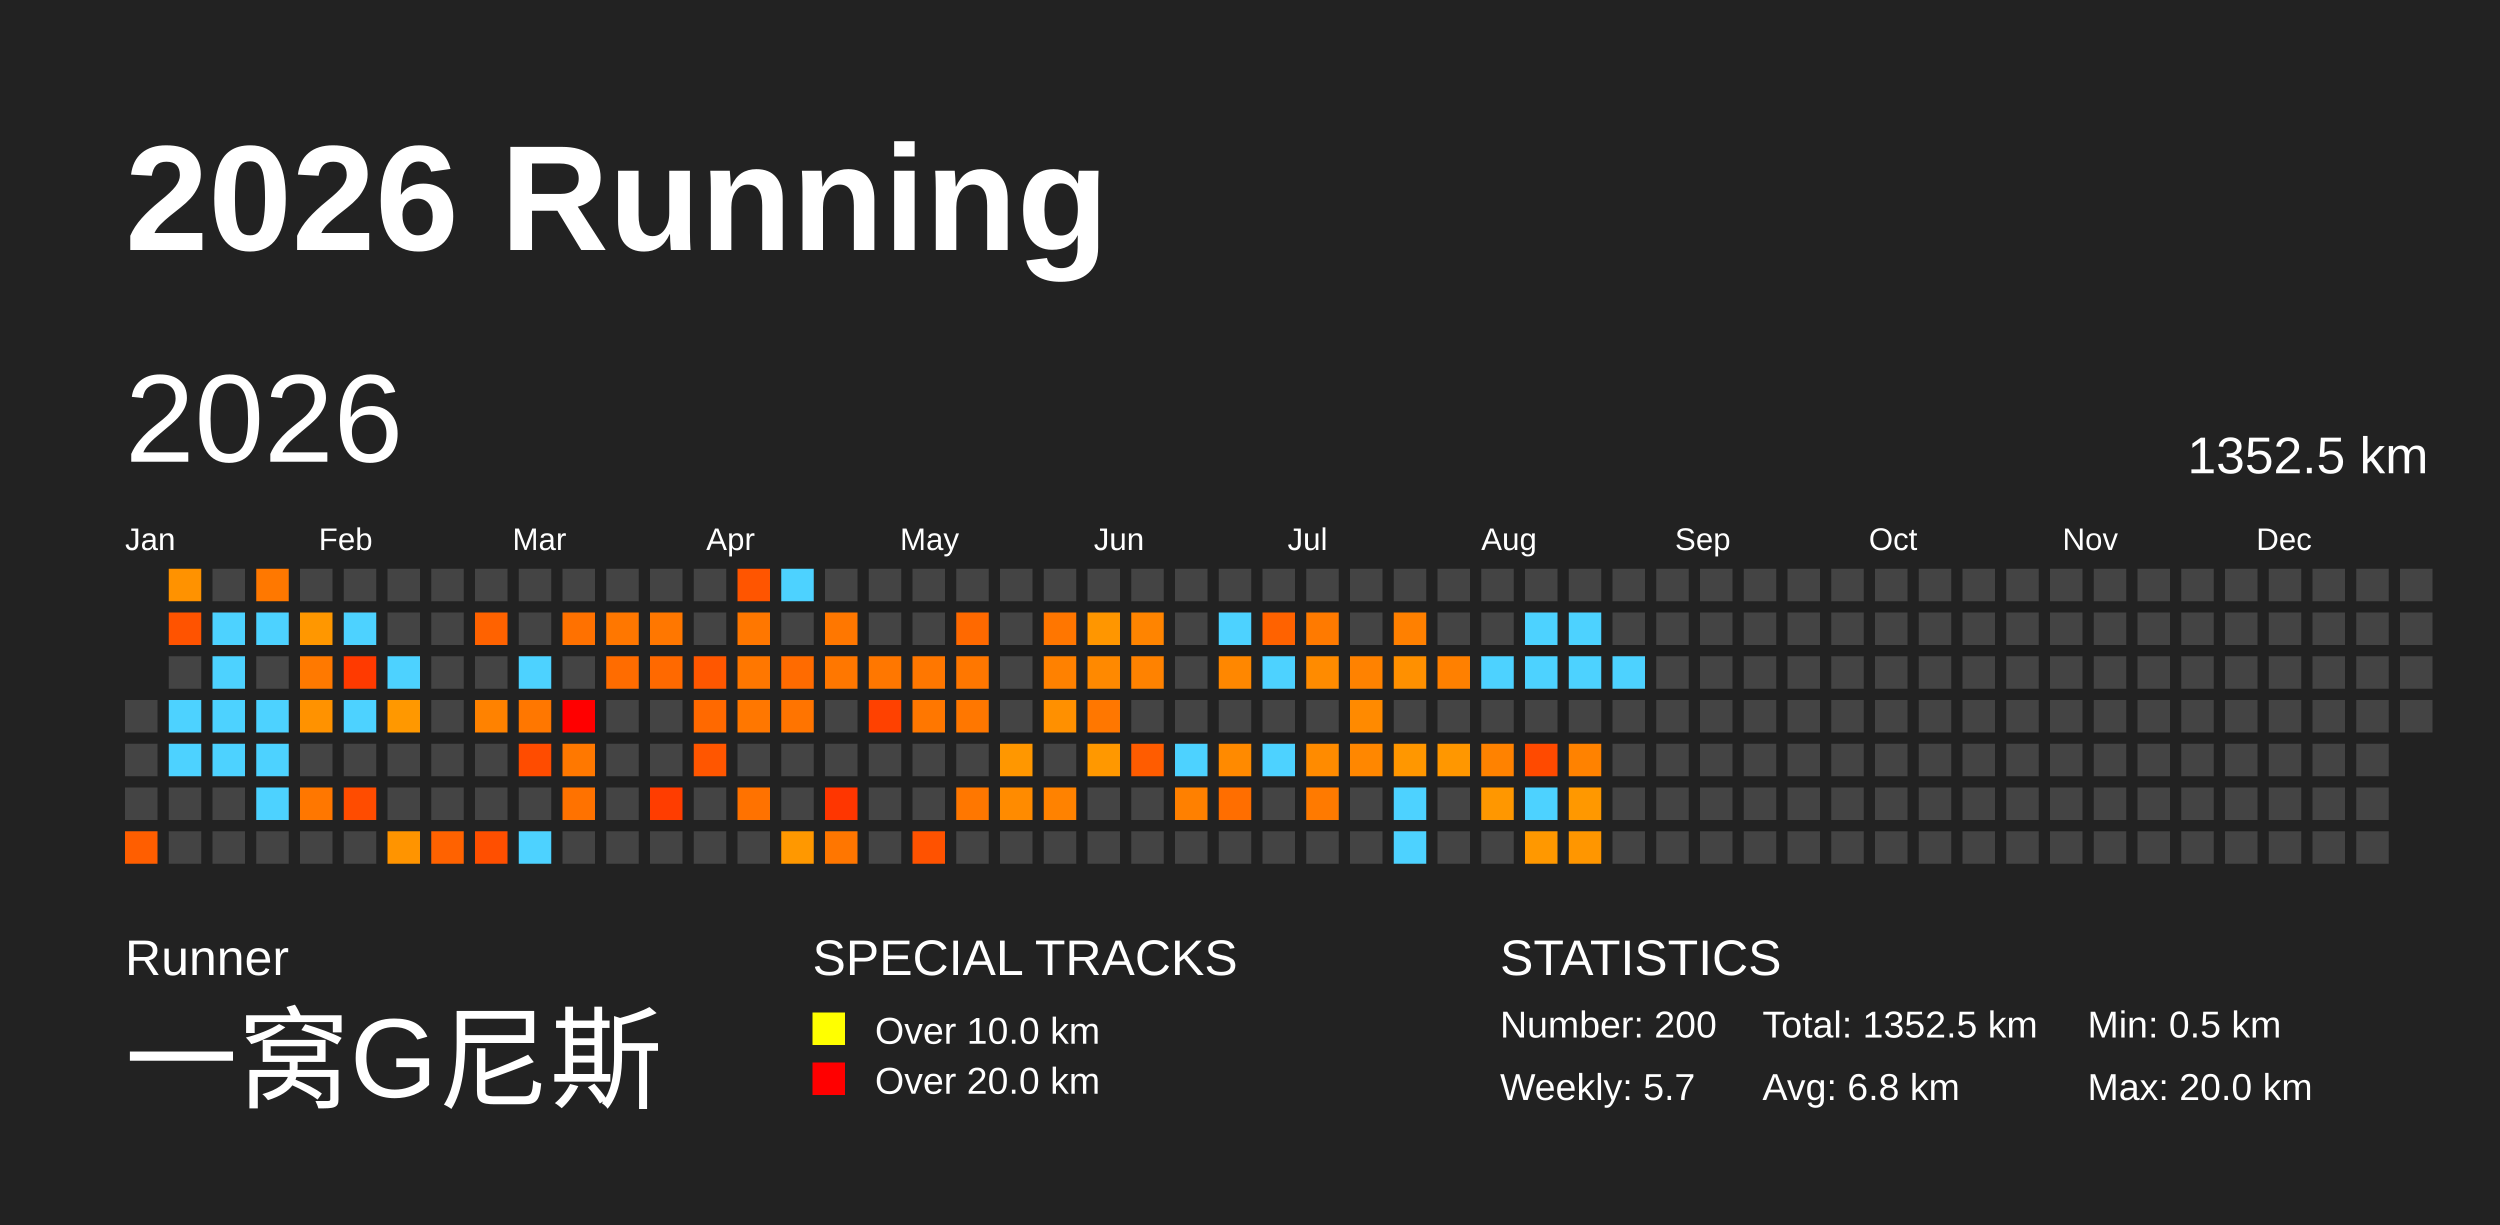
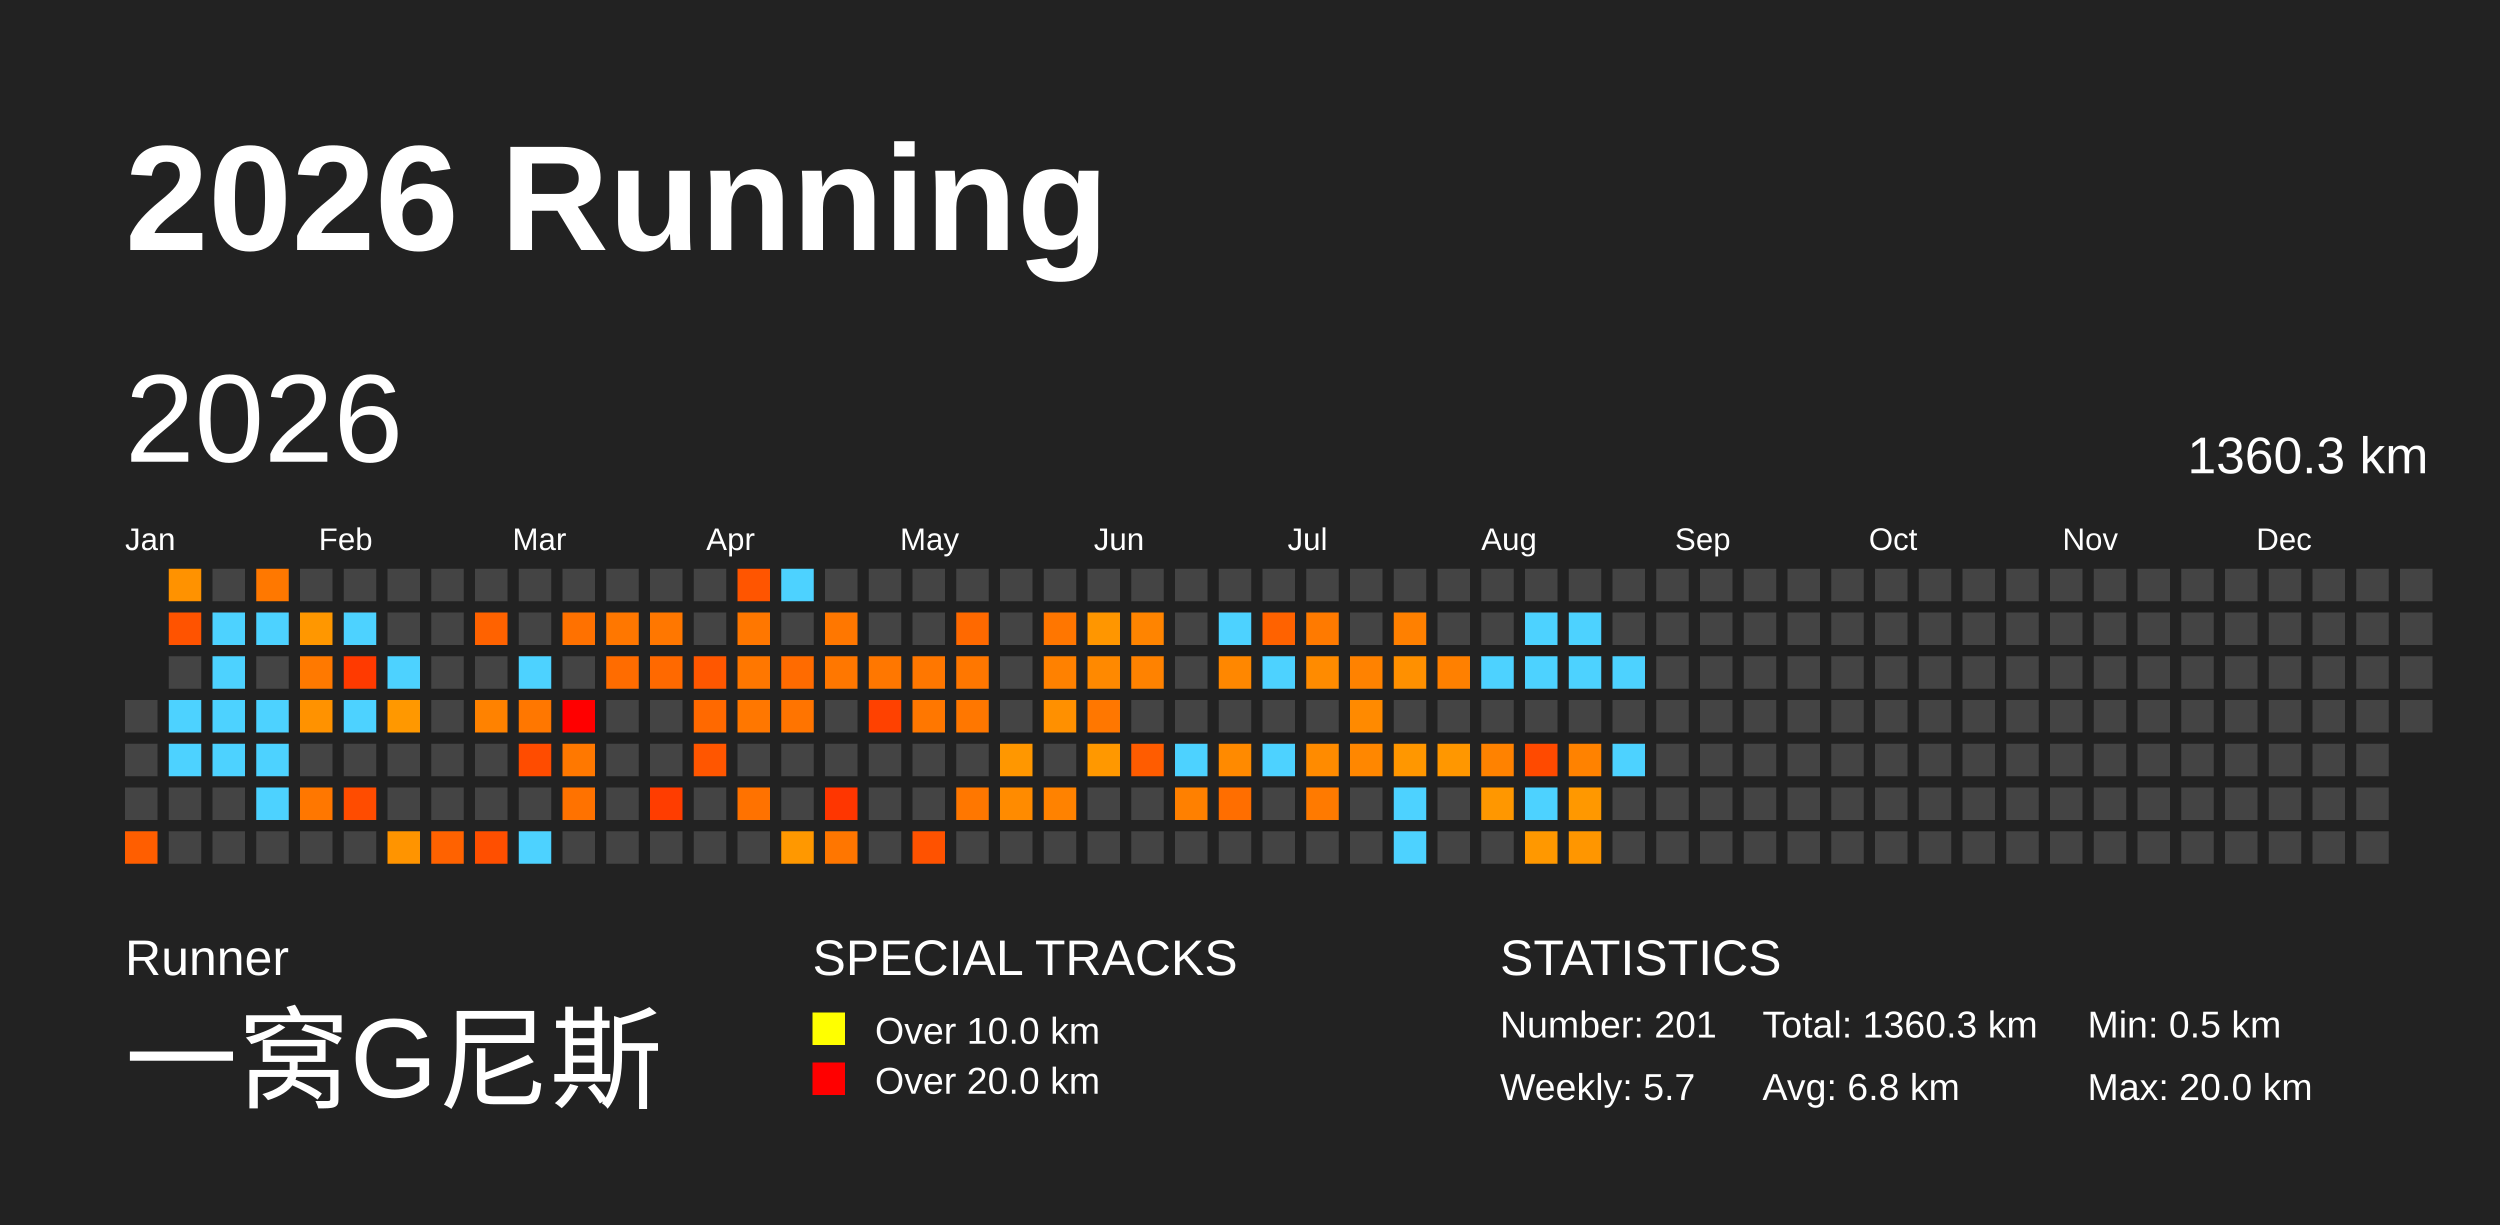
<svg xmlns="http://www.w3.org/2000/svg" baseProfile="full" height="98mm" version="1.1" viewBox="0,0,200,98" width="200mm">
  <defs />
  <rect fill="#222222" height="98" width="200" x="0" y="0" />
  <text fill="#FFFFFF" style="font-size:12px; font-family:Arial; font-weight:bold;" x="10" y="20">2026 Running</text>
  <text fill="#FFFFFF" style="font-size:4px; font-family:Arial" x="10" y="78">Runner</text>
  <text fill="#FFFFFF" style="font-size:9px; font-family:Arial" x="10" y="88">一窝G尼斯</text>
  <text fill="#FFFFFF" style="font-size:4px; font-family:Arial" x="65" y="78">SPECIAL TRACKS</text>
  <rect fill="yellow" height="2.6" width="2.6" x="65" y="81" />
  <text fill="#FFFFFF" style="font-size:3px; font-family:Arial" x="70" y="83.5">Over 10.0 km</text>
  <rect fill="red" height="2.6" width="2.6" x="65" y="85" />
  <text fill="#FFFFFF" style="font-size:3px; font-family:Arial" x="70" y="87.5">Over 20.0 km</text>
  <text fill="#FFFFFF" style="font-size:4px; font-family:Arial" x="120" y="78">STATISTICS</text>
-   <text fill="#FFFFFF" style="font-size:3px; font-family:Arial" x="120" y="83">Number: 200</text>
+   <text fill="#FFFFFF" style="font-size:3px; font-family:Arial" x="120" y="83">Number: 201</text>
  <text fill="#FFFFFF" style="font-size:3px; font-family:Arial" x="120" y="88">Weekly: 5.7</text>
-   <text fill="#FFFFFF" style="font-size:3px; font-family:Arial" x="141" y="83">Total: 1352.5 km</text>
+   <text fill="#FFFFFF" style="font-size:3px; font-family:Arial" x="141" y="83">Total: 1360.3 km</text>
  <text fill="#FFFFFF" style="font-size:3px; font-family:Arial" x="141" y="88">Avg: 6.8 km</text>
  <text fill="#FFFFFF" style="font-size:3px; font-family:Arial" x="167" y="83">Min: 0.5 km</text>
  <text fill="#FFFFFF" style="font-size:3px; font-family:Arial" x="167" y="88">Max: 20.0 km</text>
  <text dominant-baseline="hanging" fill="#FFFFFF" style="font-size:10.0px; font-family:Arial;" x="10" y="30">2026</text>
-   <text dominant-baseline="hanging" fill="#FFFFFF" style="font-size:4.125px; font-family:Arial;" x="175" y="35">1352.5 km</text>
+   <text dominant-baseline="hanging" fill="#FFFFFF" style="font-size:4.125px; font-family:Arial;" x="175" y="35">1360.3 km</text>
  <text fill="#FFFFFF" style="font-size:2.5px; font-family:Arial" x="10.0" y="44">Jan</text>
  <text fill="#FFFFFF" style="font-size:2.5px; font-family:Arial" x="25.5" y="44">Feb</text>
  <text fill="#FFFFFF" style="font-size:2.5px; font-family:Arial" x="41.0" y="44">Mar</text>
  <text fill="#FFFFFF" style="font-size:2.5px; font-family:Arial" x="56.5" y="44">Apr</text>
  <text fill="#FFFFFF" style="font-size:2.5px; font-family:Arial" x="72.0" y="44">May</text>
  <text fill="#FFFFFF" style="font-size:2.5px; font-family:Arial" x="87.5" y="44">Jun</text>
  <text fill="#FFFFFF" style="font-size:2.5px; font-family:Arial" x="103.0" y="44">Jul</text>
  <text fill="#FFFFFF" style="font-size:2.5px; font-family:Arial" x="118.5" y="44">Aug</text>
  <text fill="#FFFFFF" style="font-size:2.5px; font-family:Arial" x="134.0" y="44">Sep</text>
  <text fill="#FFFFFF" style="font-size:2.5px; font-family:Arial" x="149.5" y="44">Oct</text>
  <text fill="#FFFFFF" style="font-size:2.5px; font-family:Arial" x="165.0" y="44">Nov</text>
  <text fill="#FFFFFF" style="font-size:2.5px; font-family:Arial" x="180.5" y="44">Dec</text>
  <rect fill="#444444" height="2.6" width="2.6" x="10.0" y="56.0" />
  <rect fill="#444444" height="2.6" width="2.6" x="10.0" y="59.5" />
  <rect fill="#444444" height="2.6" width="2.6" x="10.0" y="63.0" />
  <rect fill="#ff5e00" height="2.6" width="2.6" x="10.0" y="66.5" />
  <rect fill="#ff9200" height="2.6" width="2.6" x="13.5" y="45.5" />
  <rect fill="#ff5300" height="2.6" width="2.6" x="13.5" y="49.0" />
  <rect fill="#444444" height="2.6" width="2.6" x="13.5" y="52.5" />
  <rect fill="#4dd2ff" height="2.6" width="2.6" x="13.5" y="56.0" />
  <rect fill="#4dd2ff" height="2.6" width="2.6" x="13.5" y="59.5" />
  <rect fill="#444444" height="2.6" width="2.6" x="13.5" y="63.0" />
  <rect fill="#444444" height="2.6" width="2.6" x="13.5" y="66.5" />
  <rect fill="#444444" height="2.6" width="2.6" x="17.0" y="45.5" />
  <rect fill="#4dd2ff" height="2.6" width="2.6" x="17.0" y="49.0" />
  <rect fill="#4dd2ff" height="2.6" width="2.6" x="17.0" y="52.5" />
  <rect fill="#4dd2ff" height="2.6" width="2.6" x="17.0" y="56.0" />
  <rect fill="#4dd2ff" height="2.6" width="2.6" x="17.0" y="59.5" />
  <rect fill="#444444" height="2.6" width="2.6" x="17.0" y="63.0" />
  <rect fill="#444444" height="2.6" width="2.6" x="17.0" y="66.5" />
  <rect fill="#ff7800" height="2.6" width="2.6" x="20.5" y="45.5" />
  <rect fill="#4dd2ff" height="2.6" width="2.6" x="20.5" y="49.0" />
  <rect fill="#444444" height="2.6" width="2.6" x="20.5" y="52.5" />
  <rect fill="#4dd2ff" height="2.6" width="2.6" x="20.5" y="56.0" />
  <rect fill="#4dd2ff" height="2.6" width="2.6" x="20.5" y="59.5" />
  <rect fill="#4dd2ff" height="2.6" width="2.6" x="20.5" y="63.0" />
  <rect fill="#444444" height="2.6" width="2.6" x="20.5" y="66.5" />
  <rect fill="#444444" height="2.6" width="2.6" x="24.0" y="45.5" />
  <rect fill="#ff9700" height="2.6" width="2.6" x="24.0" y="49.0" />
  <rect fill="#ff7900" height="2.6" width="2.6" x="24.0" y="52.5" />
  <rect fill="#ff9200" height="2.6" width="2.6" x="24.0" y="56.0" />
  <rect fill="#444444" height="2.6" width="2.6" x="24.0" y="59.5" />
  <rect fill="#ff7700" height="2.6" width="2.6" x="24.0" y="63.0" />
  <rect fill="#444444" height="2.6" width="2.6" x="24.0" y="66.5" />
  <rect fill="#444444" height="2.6" width="2.6" x="27.5" y="45.5" />
  <rect fill="#4dd2ff" height="2.6" width="2.6" x="27.5" y="49.0" />
  <rect fill="#ff3a00" height="2.6" width="2.6" x="27.5" y="52.5" />
  <rect fill="#4dd2ff" height="2.6" width="2.6" x="27.5" y="56.0" />
  <rect fill="#444444" height="2.6" width="2.6" x="27.5" y="59.5" />
  <rect fill="#ff4c00" height="2.6" width="2.6" x="27.5" y="63.0" />
  <rect fill="#444444" height="2.6" width="2.6" x="27.5" y="66.5" />
  <rect fill="#444444" height="2.6" width="2.6" x="31.0" y="45.5" />
  <rect fill="#444444" height="2.6" width="2.6" x="31.0" y="49.0" />
  <rect fill="#4dd2ff" height="2.6" width="2.6" x="31.0" y="52.5" />
  <rect fill="#ff9800" height="2.6" width="2.6" x="31.0" y="56.0" />
  <rect fill="#444444" height="2.6" width="2.6" x="31.0" y="59.5" />
  <rect fill="#444444" height="2.6" width="2.6" x="31.0" y="63.0" />
  <rect fill="#ff9400" height="2.6" width="2.6" x="31.0" y="66.5" />
  <rect fill="#444444" height="2.6" width="2.6" x="34.5" y="45.5" />
  <rect fill="#444444" height="2.6" width="2.6" x="34.5" y="49.0" />
  <rect fill="#444444" height="2.6" width="2.6" x="34.5" y="52.5" />
  <rect fill="#444444" height="2.6" width="2.6" x="34.5" y="56.0" />
  <rect fill="#444444" height="2.6" width="2.6" x="34.5" y="59.5" />
  <rect fill="#444444" height="2.6" width="2.6" x="34.5" y="63.0" />
  <rect fill="#ff6200" height="2.6" width="2.6" x="34.5" y="66.5" />
  <rect fill="#444444" height="2.6" width="2.6" x="38.0" y="45.5" />
  <rect fill="#ff6200" height="2.6" width="2.6" x="38.0" y="49.0" />
  <rect fill="#444444" height="2.6" width="2.6" x="38.0" y="52.5" />
  <rect fill="#ff8200" height="2.6" width="2.6" x="38.0" y="56.0" />
  <rect fill="#444444" height="2.6" width="2.6" x="38.0" y="59.5" />
  <rect fill="#444444" height="2.6" width="2.6" x="38.0" y="63.0" />
  <rect fill="#ff4f00" height="2.6" width="2.6" x="38.0" y="66.5" />
  <rect fill="#444444" height="2.6" width="2.6" x="41.5" y="45.5" />
  <rect fill="#444444" height="2.6" width="2.6" x="41.5" y="49.0" />
  <rect fill="#4dd2ff" height="2.6" width="2.6" x="41.5" y="52.5" />
  <rect fill="#ff7700" height="2.6" width="2.6" x="41.5" y="56.0" />
  <rect fill="#ff4c00" height="2.6" width="2.6" x="41.5" y="59.5" />
  <rect fill="#444444" height="2.6" width="2.6" x="41.5" y="63.0" />
  <rect fill="#4dd2ff" height="2.6" width="2.6" x="41.5" y="66.5" />
  <rect fill="#444444" height="2.6" width="2.6" x="45.0" y="45.5" />
  <rect fill="#ff7100" height="2.6" width="2.6" x="45.0" y="49.0" />
  <rect fill="#444444" height="2.6" width="2.6" x="45.0" y="52.5" />
  <rect fill="red" height="2.6" width="2.6" x="45.0" y="56.0" />
  <rect fill="#ff7800" height="2.6" width="2.6" x="45.0" y="59.5" />
  <rect fill="#ff7200" height="2.6" width="2.6" x="45.0" y="63.0" />
  <rect fill="#444444" height="2.6" width="2.6" x="45.0" y="66.5" />
  <rect fill="#444444" height="2.6" width="2.6" x="48.5" y="45.5" />
  <rect fill="#ff7700" height="2.6" width="2.6" x="48.5" y="49.0" />
  <rect fill="#ff6c00" height="2.6" width="2.6" x="48.5" y="52.5" />
  <rect fill="#444444" height="2.6" width="2.6" x="48.5" y="56.0" />
  <rect fill="#444444" height="2.6" width="2.6" x="48.5" y="59.5" />
  <rect fill="#444444" height="2.6" width="2.6" x="48.5" y="63.0" />
  <rect fill="#444444" height="2.6" width="2.6" x="48.5" y="66.5" />
  <rect fill="#444444" height="2.6" width="2.6" x="52.0" y="45.5" />
  <rect fill="#ff7700" height="2.6" width="2.6" x="52.0" y="49.0" />
  <rect fill="#ff6900" height="2.6" width="2.6" x="52.0" y="52.5" />
  <rect fill="#444444" height="2.6" width="2.6" x="52.0" y="56.0" />
  <rect fill="#444444" height="2.6" width="2.6" x="52.0" y="59.5" />
  <rect fill="#ff3d00" height="2.6" width="2.6" x="52.0" y="63.0" />
  <rect fill="#444444" height="2.6" width="2.6" x="52.0" y="66.5" />
  <rect fill="#444444" height="2.6" width="2.6" x="55.5" y="45.5" />
  <rect fill="#444444" height="2.6" width="2.6" x="55.5" y="49.0" />
  <rect fill="#ff5700" height="2.6" width="2.6" x="55.5" y="52.5" />
  <rect fill="#ff6900" height="2.6" width="2.6" x="55.5" y="56.0" />
  <rect fill="#ff5600" height="2.6" width="2.6" x="55.5" y="59.5" />
  <rect fill="#444444" height="2.6" width="2.6" x="55.5" y="63.0" />
  <rect fill="#444444" height="2.6" width="2.6" x="55.5" y="66.5" />
  <rect fill="#ff5500" height="2.6" width="2.6" x="59.0" y="45.5" />
  <rect fill="#ff7700" height="2.6" width="2.6" x="59.0" y="49.0" />
  <rect fill="#ff7700" height="2.6" width="2.6" x="59.0" y="52.5" />
  <rect fill="#ff7700" height="2.6" width="2.6" x="59.0" y="56.0" />
  <rect fill="#444444" height="2.6" width="2.6" x="59.0" y="59.5" />
  <rect fill="#ff7200" height="2.6" width="2.6" x="59.0" y="63.0" />
  <rect fill="#444444" height="2.6" width="2.6" x="59.0" y="66.5" />
  <rect fill="#4dd2ff" height="2.6" width="2.6" x="62.5" y="45.5" />
  <rect fill="#444444" height="2.6" width="2.6" x="62.5" y="49.0" />
  <rect fill="#ff6b00" height="2.6" width="2.6" x="62.5" y="52.5" />
  <rect fill="#ff7400" height="2.6" width="2.6" x="62.5" y="56.0" />
  <rect fill="#444444" height="2.6" width="2.6" x="62.5" y="59.5" />
  <rect fill="#444444" height="2.6" width="2.6" x="62.5" y="63.0" />
  <rect fill="#ff9800" height="2.6" width="2.6" x="62.5" y="66.5" />
  <rect fill="#444444" height="2.6" width="2.6" x="66.0" y="45.5" />
  <rect fill="#ff7700" height="2.6" width="2.6" x="66.0" y="49.0" />
  <rect fill="#ff7700" height="2.6" width="2.6" x="66.0" y="52.5" />
  <rect fill="#444444" height="2.6" width="2.6" x="66.0" y="56.0" />
  <rect fill="#444444" height="2.6" width="2.6" x="66.0" y="59.5" />
  <rect fill="#ff3600" height="2.6" width="2.6" x="66.0" y="63.0" />
  <rect fill="#ff7600" height="2.6" width="2.6" x="66.0" y="66.5" />
  <rect fill="#444444" height="2.6" width="2.6" x="69.5" y="45.5" />
  <rect fill="#444444" height="2.6" width="2.6" x="69.5" y="49.0" />
  <rect fill="#ff7700" height="2.6" width="2.6" x="69.5" y="52.5" />
  <rect fill="#ff4100" height="2.6" width="2.6" x="69.5" y="56.0" />
  <rect fill="#444444" height="2.6" width="2.6" x="69.5" y="59.5" />
  <rect fill="#444444" height="2.6" width="2.6" x="69.5" y="63.0" />
  <rect fill="#444444" height="2.6" width="2.6" x="69.5" y="66.5" />
  <rect fill="#444444" height="2.6" width="2.6" x="73.0" y="45.5" />
  <rect fill="#444444" height="2.6" width="2.6" x="73.0" y="49.0" />
  <rect fill="#ff7700" height="2.6" width="2.6" x="73.0" y="52.5" />
  <rect fill="#ff7700" height="2.6" width="2.6" x="73.0" y="56.0" />
  <rect fill="#444444" height="2.6" width="2.6" x="73.0" y="59.5" />
  <rect fill="#444444" height="2.6" width="2.6" x="73.0" y="63.0" />
  <rect fill="#ff5200" height="2.6" width="2.6" x="73.0" y="66.5" />
  <rect fill="#444444" height="2.6" width="2.6" x="76.5" y="45.5" />
  <rect fill="#ff6900" height="2.6" width="2.6" x="76.5" y="49.0" />
  <rect fill="#ff7700" height="2.6" width="2.6" x="76.5" y="52.5" />
  <rect fill="#ff7700" height="2.6" width="2.6" x="76.5" y="56.0" />
  <rect fill="#444444" height="2.6" width="2.6" x="76.5" y="59.5" />
  <rect fill="#ff7700" height="2.6" width="2.6" x="76.5" y="63.0" />
  <rect fill="#444444" height="2.6" width="2.6" x="76.5" y="66.5" />
  <rect fill="#444444" height="2.6" width="2.6" x="80.0" y="45.5" />
  <rect fill="#444444" height="2.6" width="2.6" x="80.0" y="49.0" />
  <rect fill="#444444" height="2.6" width="2.6" x="80.0" y="52.5" />
  <rect fill="#444444" height="2.6" width="2.6" x="80.0" y="56.0" />
  <rect fill="#ff9700" height="2.6" width="2.6" x="80.0" y="59.5" />
  <rect fill="#ff8b00" height="2.6" width="2.6" x="80.0" y="63.0" />
  <rect fill="#444444" height="2.6" width="2.6" x="80.0" y="66.5" />
  <rect fill="#444444" height="2.6" width="2.6" x="83.5" y="45.5" />
  <rect fill="#ff7600" height="2.6" width="2.6" x="83.5" y="49.0" />
  <rect fill="#ff8100" height="2.6" width="2.6" x="83.5" y="52.5" />
  <rect fill="#ff9000" height="2.6" width="2.6" x="83.5" y="56.0" />
  <rect fill="#444444" height="2.6" width="2.6" x="83.5" y="59.5" />
  <rect fill="#ff8200" height="2.6" width="2.6" x="83.5" y="63.0" />
  <rect fill="#444444" height="2.6" width="2.6" x="83.5" y="66.5" />
  <rect fill="#444444" height="2.6" width="2.6" x="87.0" y="45.5" />
  <rect fill="#ff9600" height="2.6" width="2.6" x="87.0" y="49.0" />
  <rect fill="#ff8900" height="2.6" width="2.6" x="87.0" y="52.5" />
  <rect fill="#ff7700" height="2.6" width="2.6" x="87.0" y="56.0" />
  <rect fill="#ff9800" height="2.6" width="2.6" x="87.0" y="59.5" />
  <rect fill="#444444" height="2.6" width="2.6" x="87.0" y="63.0" />
  <rect fill="#444444" height="2.6" width="2.6" x="87.0" y="66.5" />
  <rect fill="#444444" height="2.6" width="2.6" x="90.5" y="45.5" />
  <rect fill="#ff8400" height="2.6" width="2.6" x="90.5" y="49.0" />
  <rect fill="#ff8200" height="2.6" width="2.6" x="90.5" y="52.5" />
  <rect fill="#444444" height="2.6" width="2.6" x="90.5" y="56.0" />
  <rect fill="#ff5c00" height="2.6" width="2.6" x="90.5" y="59.5" />
  <rect fill="#444444" height="2.6" width="2.6" x="90.5" y="63.0" />
  <rect fill="#444444" height="2.6" width="2.6" x="90.5" y="66.5" />
  <rect fill="#444444" height="2.6" width="2.6" x="94.0" y="45.5" />
  <rect fill="#444444" height="2.6" width="2.6" x="94.0" y="49.0" />
  <rect fill="#444444" height="2.6" width="2.6" x="94.0" y="52.5" />
  <rect fill="#444444" height="2.6" width="2.6" x="94.0" y="56.0" />
  <rect fill="#4dd2ff" height="2.6" width="2.6" x="94.0" y="59.5" />
  <rect fill="#ff8000" height="2.6" width="2.6" x="94.0" y="63.0" />
  <rect fill="#444444" height="2.6" width="2.6" x="94.0" y="66.5" />
  <rect fill="#444444" height="2.6" width="2.6" x="97.5" y="45.5" />
  <rect fill="#4dd2ff" height="2.6" width="2.6" x="97.5" y="49.0" />
  <rect fill="#ff8700" height="2.6" width="2.6" x="97.5" y="52.5" />
  <rect fill="#444444" height="2.6" width="2.6" x="97.5" y="56.0" />
  <rect fill="#ff8a00" height="2.6" width="2.6" x="97.5" y="59.5" />
  <rect fill="#ff6e00" height="2.6" width="2.6" x="97.5" y="63.0" />
  <rect fill="#444444" height="2.6" width="2.6" x="97.5" y="66.5" />
  <rect fill="#444444" height="2.6" width="2.6" x="101.0" y="45.5" />
  <rect fill="#ff6200" height="2.6" width="2.6" x="101.0" y="49.0" />
  <rect fill="#4dd2ff" height="2.6" width="2.6" x="101.0" y="52.5" />
  <rect fill="#444444" height="2.6" width="2.6" x="101.0" y="56.0" />
  <rect fill="#4dd2ff" height="2.6" width="2.6" x="101.0" y="59.5" />
  <rect fill="#444444" height="2.6" width="2.6" x="101.0" y="63.0" />
  <rect fill="#444444" height="2.6" width="2.6" x="101.0" y="66.5" />
  <rect fill="#444444" height="2.6" width="2.6" x="104.5" y="45.5" />
  <rect fill="#ff7a00" height="2.6" width="2.6" x="104.5" y="49.0" />
  <rect fill="#ff8b00" height="2.6" width="2.6" x="104.5" y="52.5" />
  <rect fill="#444444" height="2.6" width="2.6" x="104.5" y="56.0" />
  <rect fill="#ff8b00" height="2.6" width="2.6" x="104.5" y="59.5" />
  <rect fill="#ff7a00" height="2.6" width="2.6" x="104.5" y="63.0" />
  <rect fill="#444444" height="2.6" width="2.6" x="104.5" y="66.5" />
  <rect fill="#444444" height="2.6" width="2.6" x="108.0" y="45.5" />
  <rect fill="#444444" height="2.6" width="2.6" x="108.0" y="49.0" />
  <rect fill="#ff8200" height="2.6" width="2.6" x="108.0" y="52.5" />
  <rect fill="#ff8a00" height="2.6" width="2.6" x="108.0" y="56.0" />
  <rect fill="#ff8700" height="2.6" width="2.6" x="108.0" y="59.5" />
  <rect fill="#444444" height="2.6" width="2.6" x="108.0" y="63.0" />
  <rect fill="#444444" height="2.6" width="2.6" x="108.0" y="66.5" />
  <rect fill="#444444" height="2.6" width="2.6" x="111.5" y="45.5" />
  <rect fill="#ff8000" height="2.6" width="2.6" x="111.5" y="49.0" />
  <rect fill="#ff9000" height="2.6" width="2.6" x="111.5" y="52.5" />
  <rect fill="#444444" height="2.6" width="2.6" x="111.5" y="56.0" />
  <rect fill="#ff9700" height="2.6" width="2.6" x="111.5" y="59.5" />
  <rect fill="#4dd2ff" height="2.6" width="2.6" x="111.5" y="63.0" />
  <rect fill="#4dd2ff" height="2.6" width="2.6" x="111.5" y="66.5" />
  <rect fill="#444444" height="2.6" width="2.6" x="115.0" y="45.5" />
  <rect fill="#444444" height="2.6" width="2.6" x="115.0" y="49.0" />
  <rect fill="#ff8000" height="2.6" width="2.6" x="115.0" y="52.5" />
  <rect fill="#444444" height="2.6" width="2.6" x="115.0" y="56.0" />
  <rect fill="#ff9700" height="2.6" width="2.6" x="115.0" y="59.5" />
  <rect fill="#444444" height="2.6" width="2.6" x="115.0" y="63.0" />
  <rect fill="#444444" height="2.6" width="2.6" x="115.0" y="66.5" />
  <rect fill="#444444" height="2.6" width="2.6" x="118.5" y="45.5" />
  <rect fill="#444444" height="2.6" width="2.6" x="118.5" y="49.0" />
  <rect fill="#4dd2ff" height="2.6" width="2.6" x="118.5" y="52.5" />
  <rect fill="#444444" height="2.6" width="2.6" x="118.5" y="56.0" />
  <rect fill="#ff8200" height="2.6" width="2.6" x="118.5" y="59.5" />
  <rect fill="#ff9700" height="2.6" width="2.6" x="118.5" y="63.0" />
  <rect fill="#444444" height="2.6" width="2.6" x="118.5" y="66.5" />
  <rect fill="#444444" height="2.6" width="2.6" x="122.0" y="45.5" />
  <rect fill="#4dd2ff" height="2.6" width="2.6" x="122.0" y="49.0" />
  <rect fill="#4dd2ff" height="2.6" width="2.6" x="122.0" y="52.5" />
  <rect fill="#444444" height="2.6" width="2.6" x="122.0" y="56.0" />
  <rect fill="#ff4a00" height="2.6" width="2.6" x="122.0" y="59.5" />
  <rect fill="#4dd2ff" height="2.6" width="2.6" x="122.0" y="63.0" />
  <rect fill="#ff9800" height="2.6" width="2.6" x="122.0" y="66.5" />
  <rect fill="#444444" height="2.6" width="2.6" x="125.5" y="45.5" />
  <rect fill="#4dd2ff" height="2.6" width="2.6" x="125.5" y="49.0" />
  <rect fill="#4dd2ff" height="2.6" width="2.6" x="125.5" y="52.5" />
  <rect fill="#444444" height="2.6" width="2.6" x="125.5" y="56.0" />
  <rect fill="#ff8200" height="2.6" width="2.6" x="125.5" y="59.5" />
  <rect fill="#ff9800" height="2.6" width="2.6" x="125.5" y="63.0" />
  <rect fill="#ff9600" height="2.6" width="2.6" x="125.5" y="66.5" />
  <rect fill="#444444" height="2.6" width="2.6" x="129.0" y="45.5" />
  <rect fill="#444444" height="2.6" width="2.6" x="129.0" y="49.0" />
  <rect fill="#4dd2ff" height="2.6" width="2.6" x="129.0" y="52.5" />
  <rect fill="#444444" height="2.6" width="2.6" x="129.0" y="56.0" />
-   <rect fill="#444444" height="2.6" width="2.6" x="129.0" y="59.5" />
+   <rect fill="#4dd2ff" height="2.6" width="2.6" x="129.0" y="59.5" />
  <rect fill="#444444" height="2.6" width="2.6" x="129.0" y="63.0" />
  <rect fill="#444444" height="2.6" width="2.6" x="129.0" y="66.5" />
  <rect fill="#444444" height="2.6" width="2.6" x="132.5" y="45.5" />
  <rect fill="#444444" height="2.6" width="2.6" x="132.5" y="49.0" />
  <rect fill="#444444" height="2.6" width="2.6" x="132.5" y="52.5" />
  <rect fill="#444444" height="2.6" width="2.6" x="132.5" y="56.0" />
  <rect fill="#444444" height="2.6" width="2.6" x="132.5" y="59.5" />
  <rect fill="#444444" height="2.6" width="2.6" x="132.5" y="63.0" />
  <rect fill="#444444" height="2.6" width="2.6" x="132.5" y="66.5" />
  <rect fill="#444444" height="2.6" width="2.6" x="136.0" y="45.5" />
  <rect fill="#444444" height="2.6" width="2.6" x="136.0" y="49.0" />
  <rect fill="#444444" height="2.6" width="2.6" x="136.0" y="52.5" />
  <rect fill="#444444" height="2.6" width="2.6" x="136.0" y="56.0" />
  <rect fill="#444444" height="2.6" width="2.6" x="136.0" y="59.5" />
  <rect fill="#444444" height="2.6" width="2.6" x="136.0" y="63.0" />
  <rect fill="#444444" height="2.6" width="2.6" x="136.0" y="66.5" />
  <rect fill="#444444" height="2.6" width="2.6" x="139.5" y="45.5" />
  <rect fill="#444444" height="2.6" width="2.6" x="139.5" y="49.0" />
  <rect fill="#444444" height="2.6" width="2.6" x="139.5" y="52.5" />
  <rect fill="#444444" height="2.6" width="2.6" x="139.5" y="56.0" />
  <rect fill="#444444" height="2.6" width="2.6" x="139.5" y="59.5" />
  <rect fill="#444444" height="2.6" width="2.6" x="139.5" y="63.0" />
  <rect fill="#444444" height="2.6" width="2.6" x="139.5" y="66.5" />
  <rect fill="#444444" height="2.6" width="2.6" x="143.0" y="45.5" />
  <rect fill="#444444" height="2.6" width="2.6" x="143.0" y="49.0" />
  <rect fill="#444444" height="2.6" width="2.6" x="143.0" y="52.5" />
  <rect fill="#444444" height="2.6" width="2.6" x="143.0" y="56.0" />
  <rect fill="#444444" height="2.6" width="2.6" x="143.0" y="59.5" />
  <rect fill="#444444" height="2.6" width="2.6" x="143.0" y="63.0" />
  <rect fill="#444444" height="2.6" width="2.6" x="143.0" y="66.5" />
  <rect fill="#444444" height="2.6" width="2.6" x="146.5" y="45.5" />
  <rect fill="#444444" height="2.6" width="2.6" x="146.5" y="49.0" />
  <rect fill="#444444" height="2.6" width="2.6" x="146.5" y="52.5" />
  <rect fill="#444444" height="2.6" width="2.6" x="146.5" y="56.0" />
  <rect fill="#444444" height="2.6" width="2.6" x="146.5" y="59.5" />
  <rect fill="#444444" height="2.6" width="2.6" x="146.5" y="63.0" />
  <rect fill="#444444" height="2.6" width="2.6" x="146.5" y="66.5" />
  <rect fill="#444444" height="2.6" width="2.6" x="150.0" y="45.5" />
  <rect fill="#444444" height="2.6" width="2.6" x="150.0" y="49.0" />
  <rect fill="#444444" height="2.6" width="2.6" x="150.0" y="52.5" />
  <rect fill="#444444" height="2.6" width="2.6" x="150.0" y="56.0" />
  <rect fill="#444444" height="2.6" width="2.6" x="150.0" y="59.5" />
  <rect fill="#444444" height="2.6" width="2.6" x="150.0" y="63.0" />
  <rect fill="#444444" height="2.6" width="2.6" x="150.0" y="66.5" />
  <rect fill="#444444" height="2.6" width="2.6" x="153.5" y="45.5" />
  <rect fill="#444444" height="2.6" width="2.6" x="153.5" y="49.0" />
  <rect fill="#444444" height="2.6" width="2.6" x="153.5" y="52.5" />
  <rect fill="#444444" height="2.6" width="2.6" x="153.5" y="56.0" />
  <rect fill="#444444" height="2.6" width="2.6" x="153.5" y="59.5" />
  <rect fill="#444444" height="2.6" width="2.6" x="153.5" y="63.0" />
  <rect fill="#444444" height="2.6" width="2.6" x="153.5" y="66.5" />
  <rect fill="#444444" height="2.6" width="2.6" x="157.0" y="45.5" />
  <rect fill="#444444" height="2.6" width="2.6" x="157.0" y="49.0" />
  <rect fill="#444444" height="2.6" width="2.6" x="157.0" y="52.5" />
  <rect fill="#444444" height="2.6" width="2.6" x="157.0" y="56.0" />
  <rect fill="#444444" height="2.6" width="2.6" x="157.0" y="59.5" />
  <rect fill="#444444" height="2.6" width="2.6" x="157.0" y="63.0" />
  <rect fill="#444444" height="2.6" width="2.6" x="157.0" y="66.5" />
  <rect fill="#444444" height="2.6" width="2.6" x="160.5" y="45.5" />
  <rect fill="#444444" height="2.6" width="2.6" x="160.5" y="49.0" />
  <rect fill="#444444" height="2.6" width="2.6" x="160.5" y="52.5" />
  <rect fill="#444444" height="2.6" width="2.6" x="160.5" y="56.0" />
  <rect fill="#444444" height="2.6" width="2.6" x="160.5" y="59.5" />
  <rect fill="#444444" height="2.6" width="2.6" x="160.5" y="63.0" />
  <rect fill="#444444" height="2.6" width="2.6" x="160.5" y="66.5" />
  <rect fill="#444444" height="2.6" width="2.6" x="164.0" y="45.5" />
  <rect fill="#444444" height="2.6" width="2.6" x="164.0" y="49.0" />
  <rect fill="#444444" height="2.6" width="2.6" x="164.0" y="52.5" />
  <rect fill="#444444" height="2.6" width="2.6" x="164.0" y="56.0" />
  <rect fill="#444444" height="2.6" width="2.6" x="164.0" y="59.5" />
  <rect fill="#444444" height="2.6" width="2.6" x="164.0" y="63.0" />
  <rect fill="#444444" height="2.6" width="2.6" x="164.0" y="66.5" />
  <rect fill="#444444" height="2.6" width="2.6" x="167.5" y="45.5" />
  <rect fill="#444444" height="2.6" width="2.6" x="167.5" y="49.0" />
  <rect fill="#444444" height="2.6" width="2.6" x="167.5" y="52.5" />
  <rect fill="#444444" height="2.6" width="2.6" x="167.5" y="56.0" />
  <rect fill="#444444" height="2.6" width="2.6" x="167.5" y="59.5" />
  <rect fill="#444444" height="2.6" width="2.6" x="167.5" y="63.0" />
  <rect fill="#444444" height="2.6" width="2.6" x="167.5" y="66.5" />
  <rect fill="#444444" height="2.6" width="2.6" x="171.0" y="45.5" />
  <rect fill="#444444" height="2.6" width="2.6" x="171.0" y="49.0" />
  <rect fill="#444444" height="2.6" width="2.6" x="171.0" y="52.5" />
  <rect fill="#444444" height="2.6" width="2.6" x="171.0" y="56.0" />
  <rect fill="#444444" height="2.6" width="2.6" x="171.0" y="59.5" />
  <rect fill="#444444" height="2.6" width="2.6" x="171.0" y="63.0" />
  <rect fill="#444444" height="2.6" width="2.6" x="171.0" y="66.5" />
  <rect fill="#444444" height="2.6" width="2.6" x="174.5" y="45.5" />
  <rect fill="#444444" height="2.6" width="2.6" x="174.5" y="49.0" />
  <rect fill="#444444" height="2.6" width="2.6" x="174.5" y="52.5" />
  <rect fill="#444444" height="2.6" width="2.6" x="174.5" y="56.0" />
  <rect fill="#444444" height="2.6" width="2.6" x="174.5" y="59.5" />
  <rect fill="#444444" height="2.6" width="2.6" x="174.5" y="63.0" />
  <rect fill="#444444" height="2.6" width="2.6" x="174.5" y="66.5" />
  <rect fill="#444444" height="2.6" width="2.6" x="178.0" y="45.5" />
  <rect fill="#444444" height="2.6" width="2.6" x="178.0" y="49.0" />
  <rect fill="#444444" height="2.6" width="2.6" x="178.0" y="52.5" />
  <rect fill="#444444" height="2.6" width="2.6" x="178.0" y="56.0" />
  <rect fill="#444444" height="2.6" width="2.6" x="178.0" y="59.5" />
  <rect fill="#444444" height="2.6" width="2.6" x="178.0" y="63.0" />
  <rect fill="#444444" height="2.6" width="2.6" x="178.0" y="66.5" />
  <rect fill="#444444" height="2.6" width="2.6" x="181.5" y="45.5" />
  <rect fill="#444444" height="2.6" width="2.6" x="181.5" y="49.0" />
  <rect fill="#444444" height="2.6" width="2.6" x="181.5" y="52.5" />
  <rect fill="#444444" height="2.6" width="2.6" x="181.5" y="56.0" />
  <rect fill="#444444" height="2.6" width="2.6" x="181.5" y="59.5" />
  <rect fill="#444444" height="2.6" width="2.6" x="181.5" y="63.0" />
  <rect fill="#444444" height="2.6" width="2.6" x="181.5" y="66.5" />
  <rect fill="#444444" height="2.6" width="2.6" x="185.0" y="45.5" />
  <rect fill="#444444" height="2.6" width="2.6" x="185.0" y="49.0" />
  <rect fill="#444444" height="2.6" width="2.6" x="185.0" y="52.5" />
  <rect fill="#444444" height="2.6" width="2.6" x="185.0" y="56.0" />
  <rect fill="#444444" height="2.6" width="2.6" x="185.0" y="59.5" />
  <rect fill="#444444" height="2.6" width="2.6" x="185.0" y="63.0" />
  <rect fill="#444444" height="2.6" width="2.6" x="185.0" y="66.5" />
  <rect fill="#444444" height="2.6" width="2.6" x="188.5" y="45.5" />
  <rect fill="#444444" height="2.6" width="2.6" x="188.5" y="49.0" />
  <rect fill="#444444" height="2.6" width="2.6" x="188.5" y="52.5" />
  <rect fill="#444444" height="2.6" width="2.6" x="188.5" y="56.0" />
  <rect fill="#444444" height="2.6" width="2.6" x="188.5" y="59.5" />
  <rect fill="#444444" height="2.6" width="2.6" x="188.5" y="63.0" />
  <rect fill="#444444" height="2.6" width="2.6" x="188.5" y="66.5" />
  <rect fill="#444444" height="2.6" width="2.6" x="192.0" y="45.5" />
  <rect fill="#444444" height="2.6" width="2.6" x="192.0" y="49.0" />
  <rect fill="#444444" height="2.6" width="2.6" x="192.0" y="52.5" />
  <rect fill="#444444" height="2.6" width="2.6" x="192.0" y="56.0" />
</svg>
